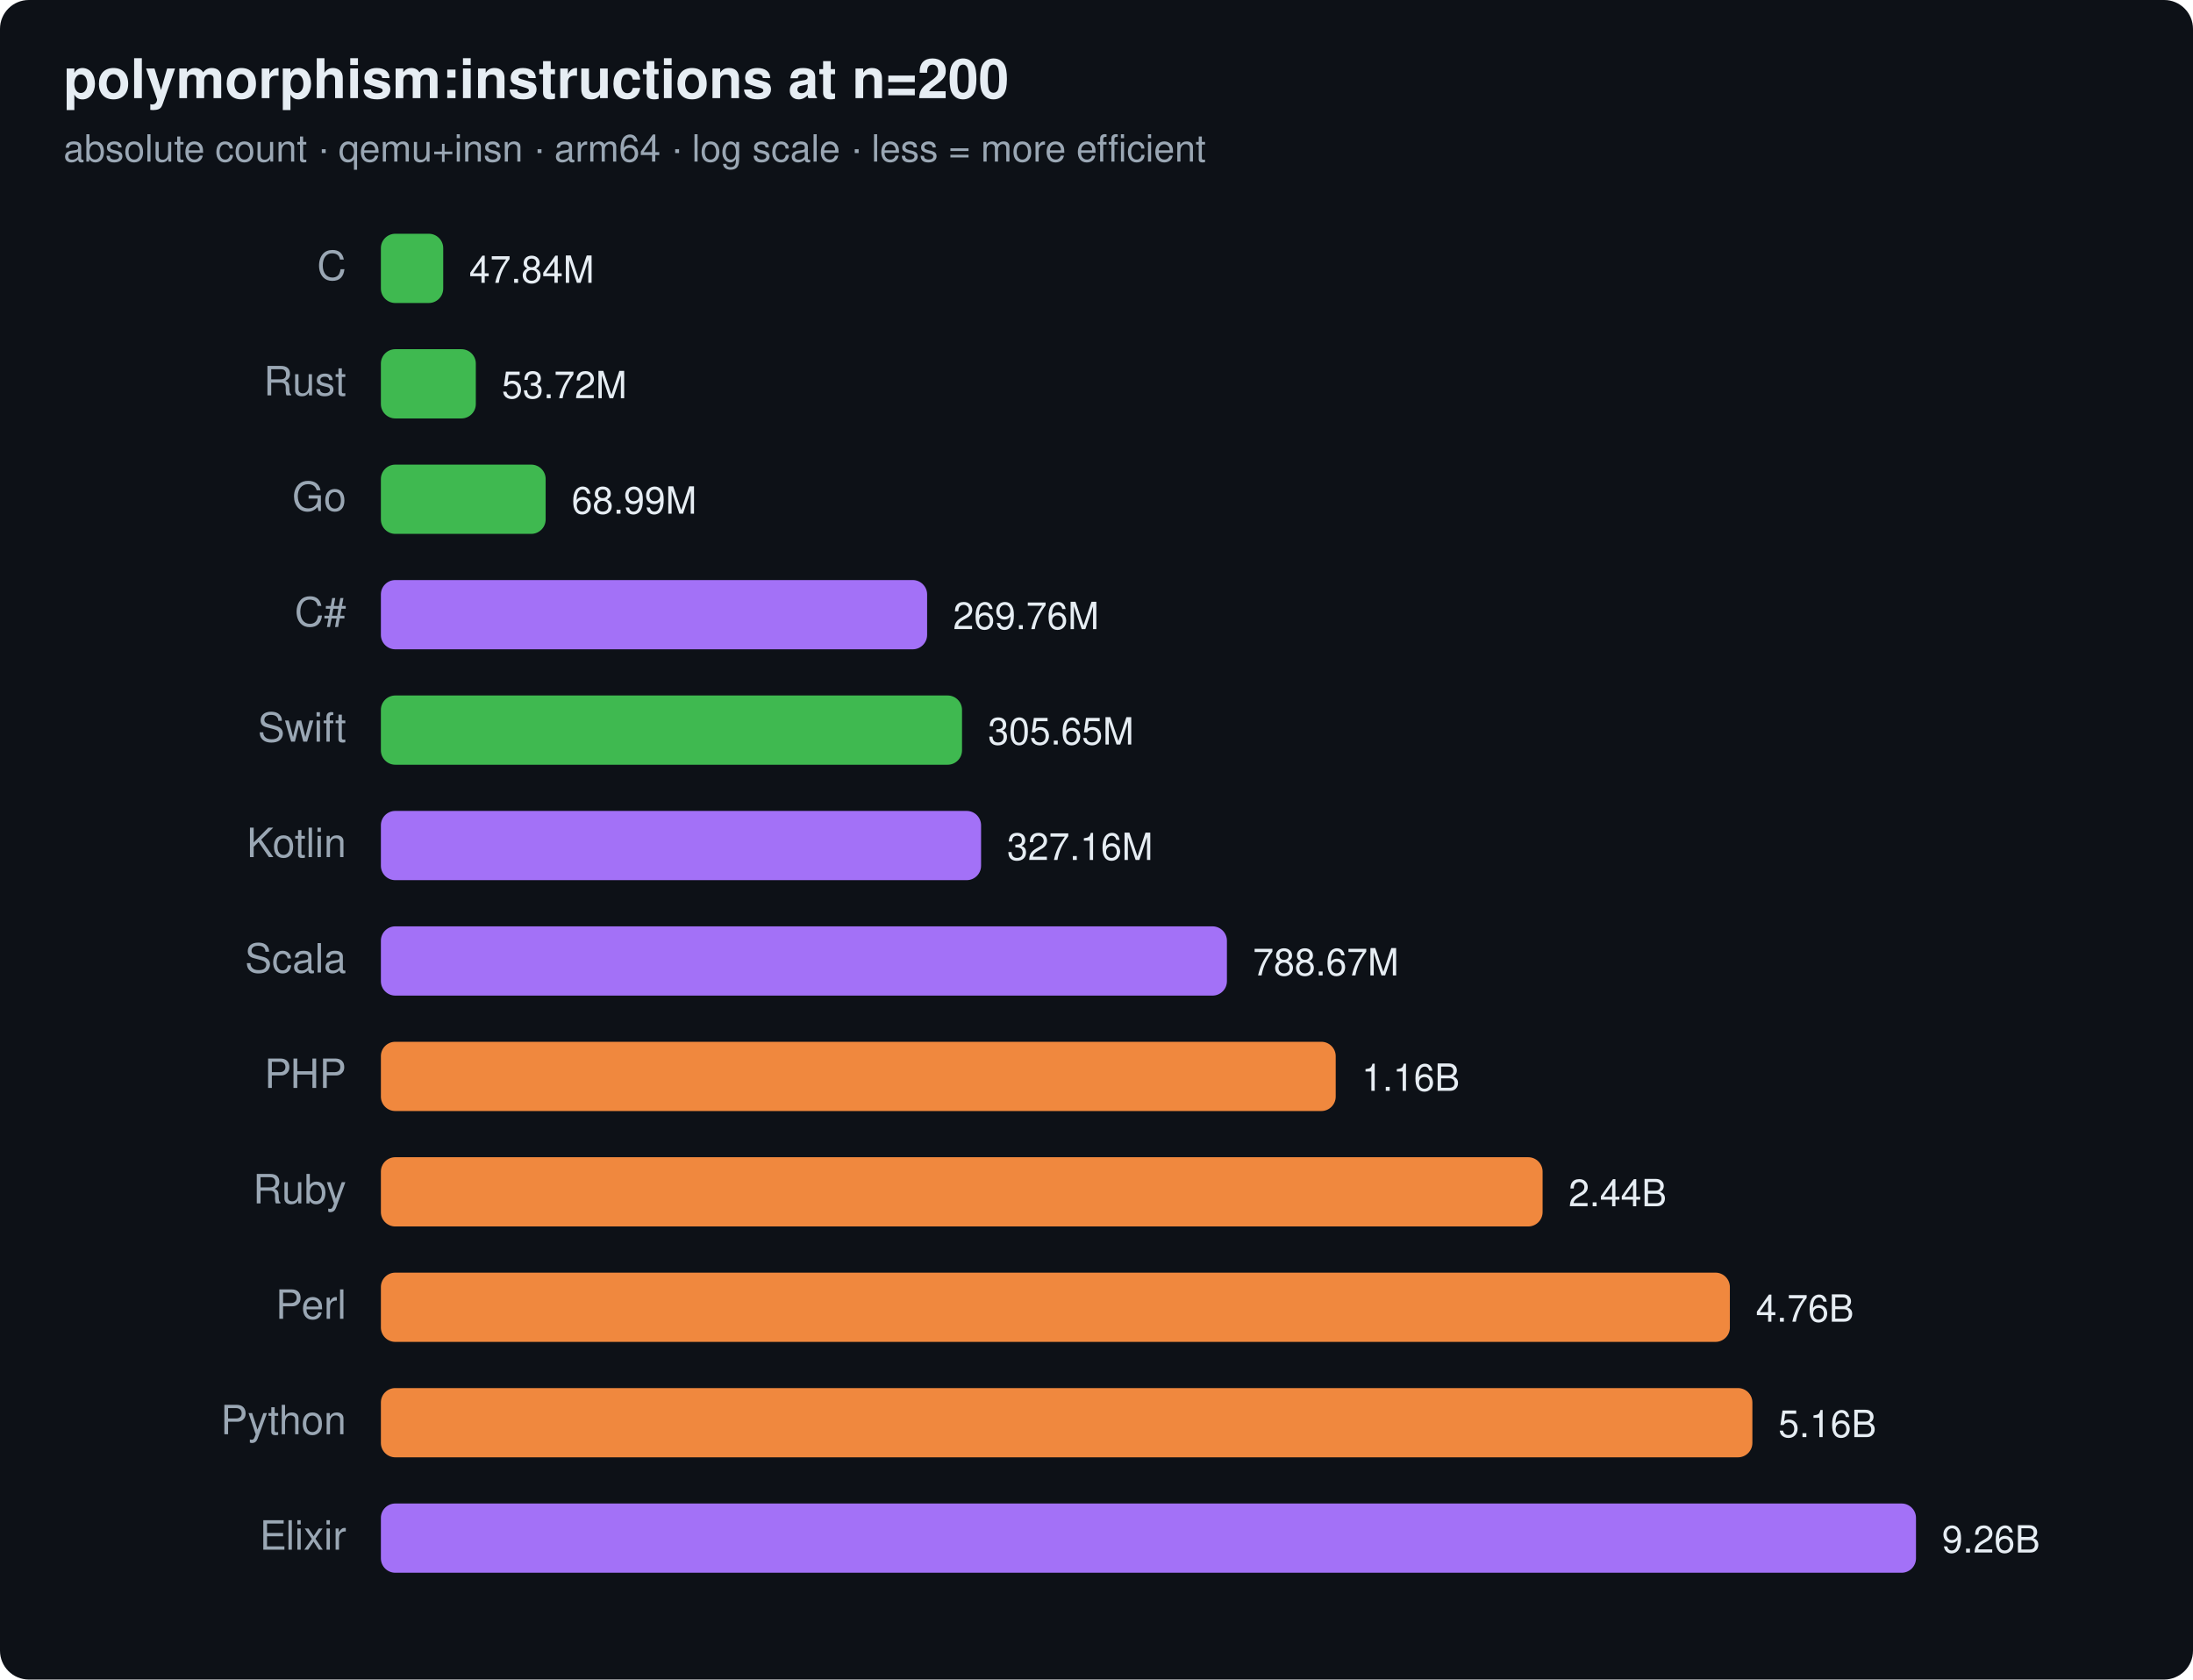
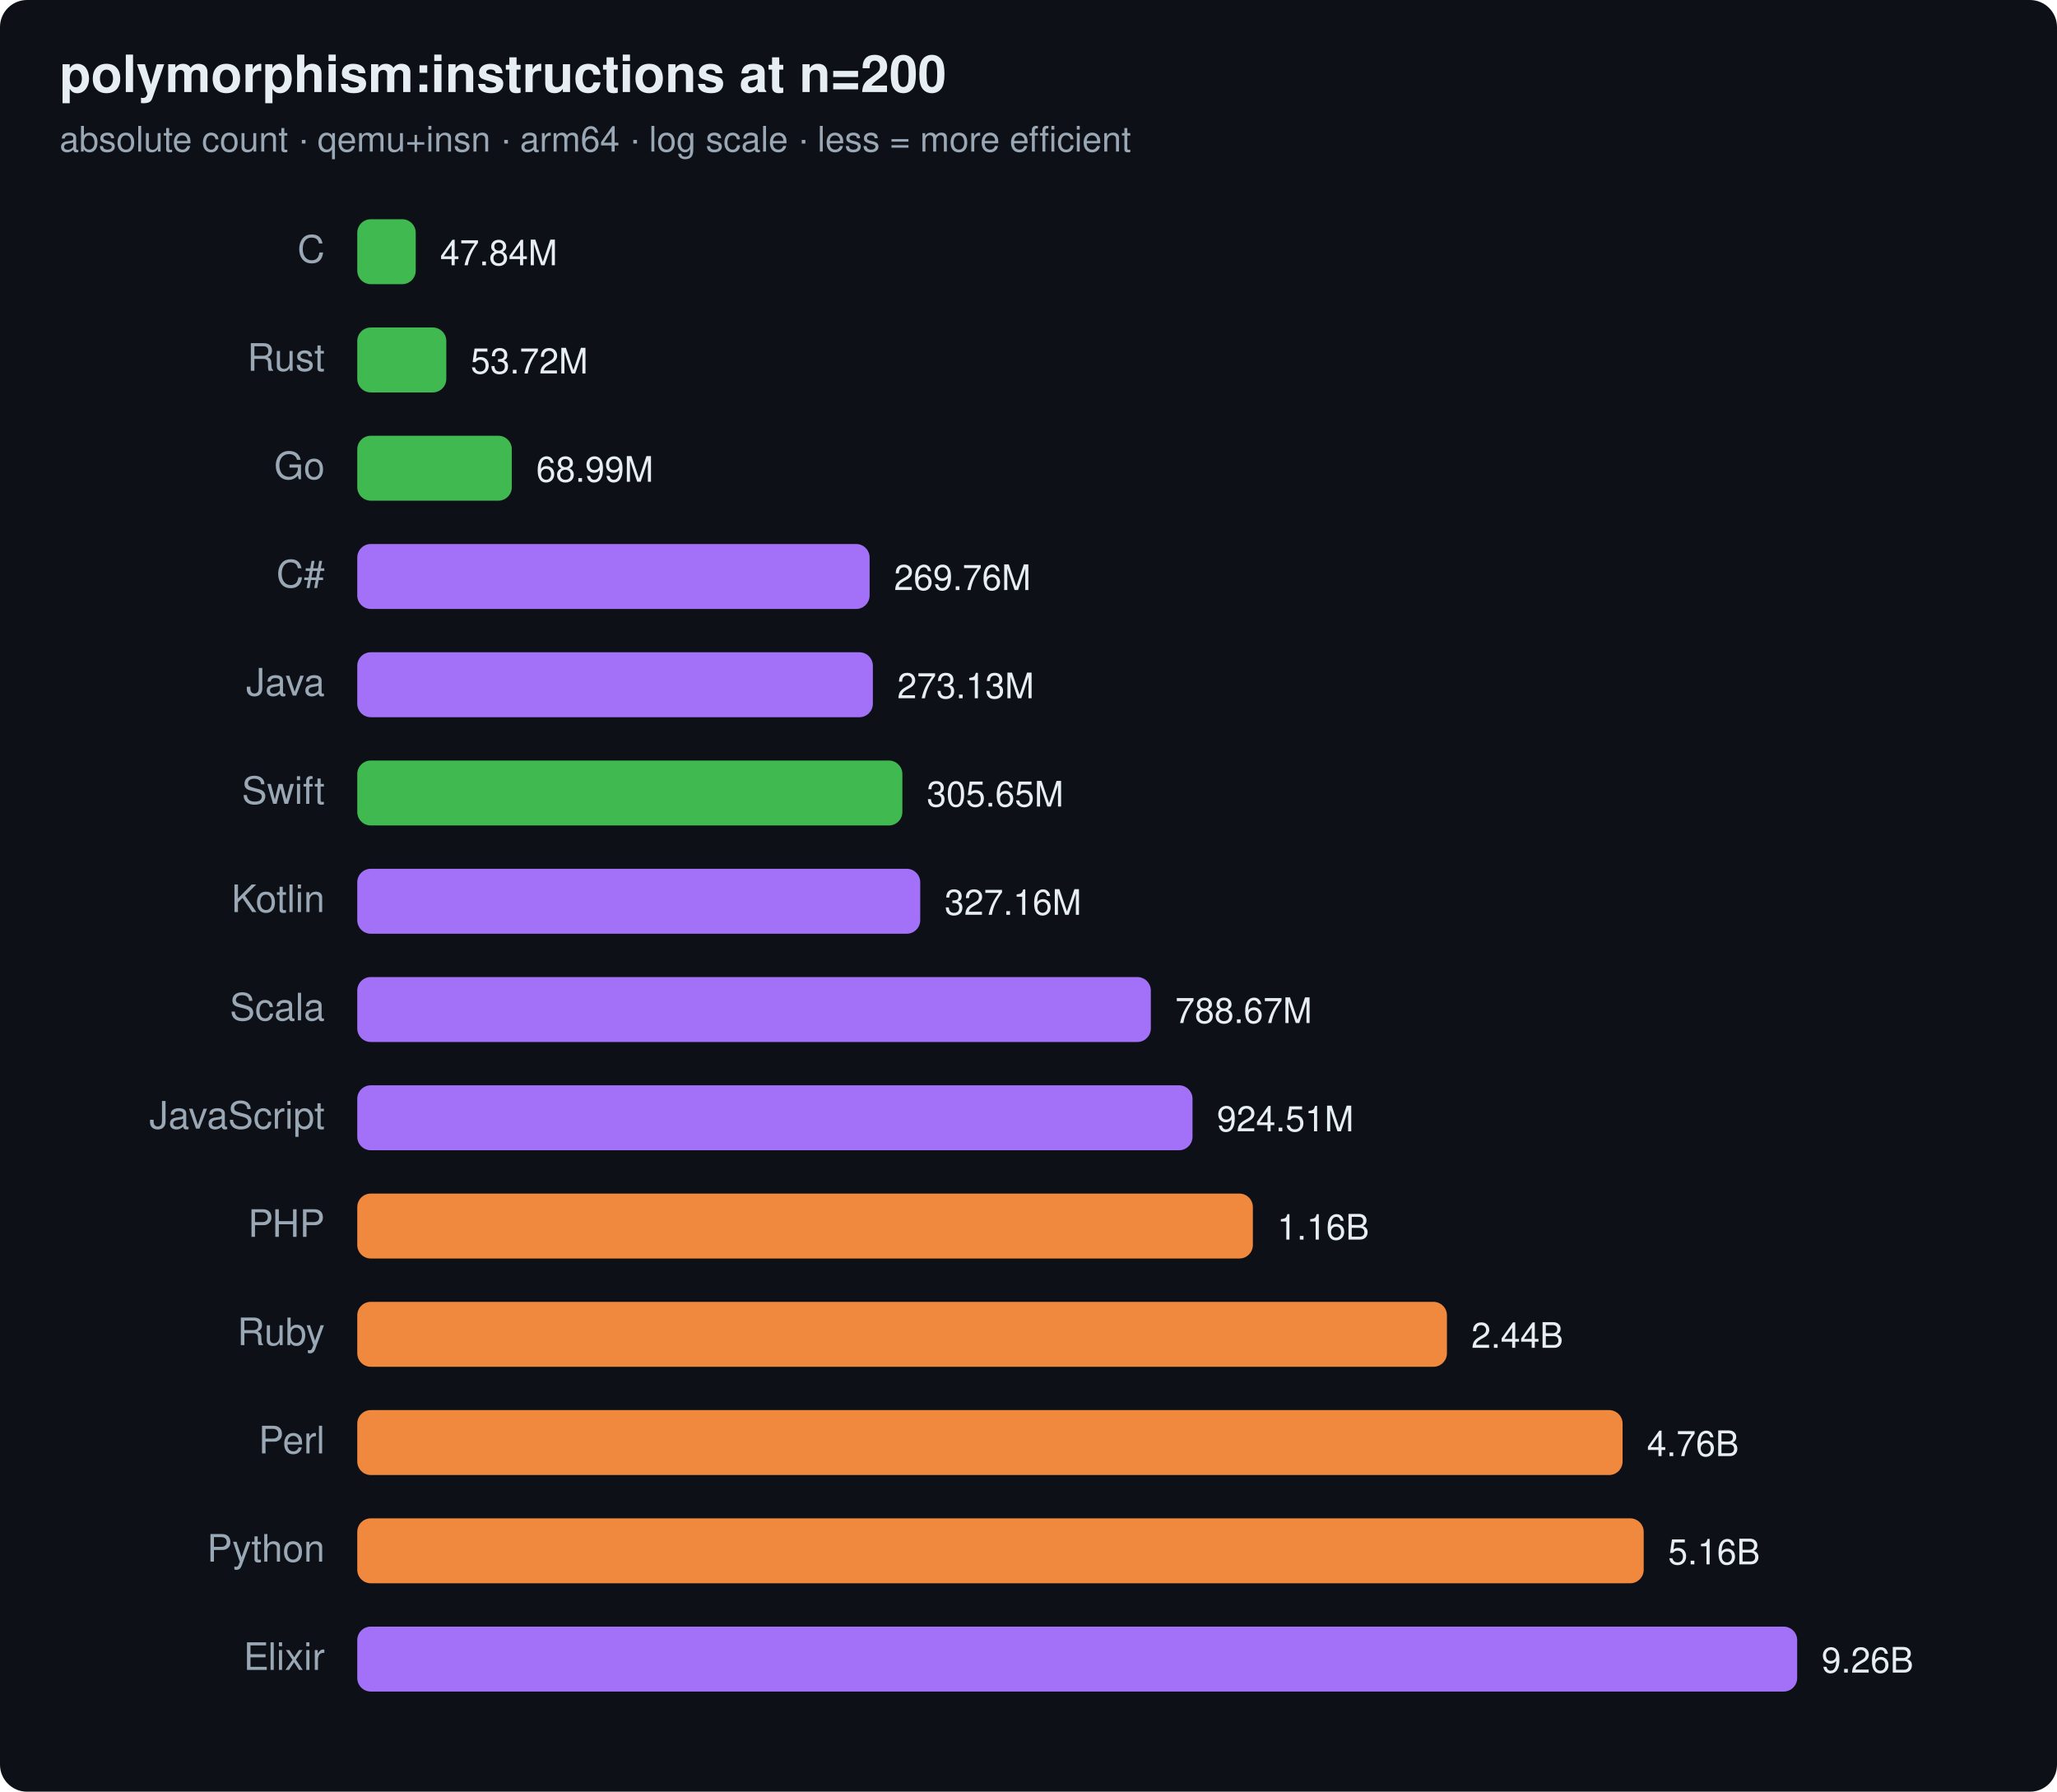
- <svg xmlns="http://www.w3.org/2000/svg" width="760" height="582" viewBox="0 0 760 582" font-family="ui-sans-serif,system-ui,Segoe UI,Helvetica,Arial">
-   <rect width="760" height="582" rx="10" fill="#0d1117" />
+ <svg xmlns="http://www.w3.org/2000/svg" width="760" height="662" viewBox="0 0 760 662" font-family="ui-sans-serif,system-ui,Segoe UI,Helvetica,Arial">
+   <rect width="760" height="662" rx="10" fill="#0d1117" />
  <text x="22" y="34" font-size="19" font-weight="700" fill="#e6edf3">polymorphism:instructions at n=200</text>
  <text x="22" y="56" font-size="13" fill="#9aa7b4">absolute count · qemu+insn · arm64 · log scale · less = more efficient</text>
  <text x="120" y="97" text-anchor="end" font-size="14" fill="#9aa7b4">C</text>
  <rect x="132" y="81" width="21.6" height="24" rx="5" fill="#3fb950" />
  <text x="162.6" y="98" font-size="13" fill="#e6edf3">47.84M</text>
  <text x="120" y="137" text-anchor="end" font-size="14" fill="#9aa7b4">Rust</text>
  <rect x="132" y="121" width="32.9" height="24" rx="5" fill="#3fb950" />
  <text x="173.9" y="138" font-size="13" fill="#e6edf3">53.72M</text>
  <text x="120" y="177" text-anchor="end" font-size="14" fill="#9aa7b4">Go</text>
  <rect x="132" y="161" width="57.1" height="24" rx="5" fill="#3fb950" />
  <text x="198.1" y="178" font-size="13" fill="#e6edf3">68.99M</text>
  <text x="120" y="217" text-anchor="end" font-size="14" fill="#9aa7b4">C#</text>
  <rect x="132" y="201" width="189.3" height="24" rx="5" fill="#a371f7" />
  <text x="330.3" y="218" font-size="13" fill="#e6edf3">269.76M</text>
-   <text x="120" y="257" text-anchor="end" font-size="14" fill="#9aa7b4">Swift</text>
-   <rect x="132" y="241" width="201.4" height="24" rx="5" fill="#3fb950" />
-   <text x="342.4" y="258" font-size="13" fill="#e6edf3">305.65M</text>
-   <text x="120" y="297" text-anchor="end" font-size="14" fill="#9aa7b4">Kotlin</text>
-   <rect x="132" y="281" width="208.0" height="24" rx="5" fill="#a371f7" />
-   <text x="349.0" y="298" font-size="13" fill="#e6edf3">327.16M</text>
-   <text x="120" y="337" text-anchor="end" font-size="14" fill="#9aa7b4">Scala</text>
-   <rect x="132" y="321" width="293.2" height="24" rx="5" fill="#a371f7" />
-   <text x="434.2" y="338" font-size="13" fill="#e6edf3">788.67M</text>
-   <text x="120" y="377" text-anchor="end" font-size="14" fill="#9aa7b4">PHP</text>
-   <rect x="132" y="361" width="330.9" height="24" rx="5" fill="#f0883e" />
-   <text x="471.9" y="378" font-size="13" fill="#e6edf3">1.16B</text>
-   <text x="120" y="417" text-anchor="end" font-size="14" fill="#9aa7b4">Ruby</text>
-   <rect x="132" y="401" width="402.6" height="24" rx="5" fill="#f0883e" />
-   <text x="543.6" y="418" font-size="13" fill="#e6edf3">2.44B</text>
-   <text x="120" y="457" text-anchor="end" font-size="14" fill="#9aa7b4">Perl</text>
-   <rect x="132" y="441" width="467.5" height="24" rx="5" fill="#f0883e" />
-   <text x="608.5" y="458" font-size="13" fill="#e6edf3">4.76B</text>
-   <text x="120" y="497" text-anchor="end" font-size="14" fill="#9aa7b4">Python</text>
-   <rect x="132" y="481" width="475.3" height="24" rx="5" fill="#f0883e" />
-   <text x="616.3" y="498" font-size="13" fill="#e6edf3">5.16B</text>
-   <text x="120" y="537" text-anchor="end" font-size="14" fill="#9aa7b4">Elixir</text>
-   <rect x="132" y="521" width="532.0" height="24" rx="5" fill="#a371f7" />
-   <text x="673.0" y="538" font-size="13" fill="#e6edf3">9.26B</text>
+   <text x="120" y="257" text-anchor="end" font-size="14" fill="#9aa7b4">Java</text>
+   <rect x="132" y="241" width="190.5" height="24" rx="5" fill="#a371f7" />
+   <text x="331.5" y="258" font-size="13" fill="#e6edf3">273.13M</text>
+   <text x="120" y="297" text-anchor="end" font-size="14" fill="#9aa7b4">Swift</text>
+   <rect x="132" y="281" width="201.4" height="24" rx="5" fill="#3fb950" />
+   <text x="342.4" y="298" font-size="13" fill="#e6edf3">305.65M</text>
+   <text x="120" y="337" text-anchor="end" font-size="14" fill="#9aa7b4">Kotlin</text>
+   <rect x="132" y="321" width="208.0" height="24" rx="5" fill="#a371f7" />
+   <text x="349.0" y="338" font-size="13" fill="#e6edf3">327.16M</text>
+   <text x="120" y="377" text-anchor="end" font-size="14" fill="#9aa7b4">Scala</text>
+   <rect x="132" y="361" width="293.2" height="24" rx="5" fill="#a371f7" />
+   <text x="434.2" y="378" font-size="13" fill="#e6edf3">788.67M</text>
+   <text x="120" y="417" text-anchor="end" font-size="14" fill="#9aa7b4">JavaScript</text>
+   <rect x="132" y="401" width="308.6" height="24" rx="5" fill="#a371f7" />
+   <text x="449.6" y="418" font-size="13" fill="#e6edf3">924.51M</text>
+   <text x="120" y="457" text-anchor="end" font-size="14" fill="#9aa7b4">PHP</text>
+   <rect x="132" y="441" width="330.9" height="24" rx="5" fill="#f0883e" />
+   <text x="471.9" y="458" font-size="13" fill="#e6edf3">1.16B</text>
+   <text x="120" y="497" text-anchor="end" font-size="14" fill="#9aa7b4">Ruby</text>
+   <rect x="132" y="481" width="402.6" height="24" rx="5" fill="#f0883e" />
+   <text x="543.6" y="498" font-size="13" fill="#e6edf3">2.44B</text>
+   <text x="120" y="537" text-anchor="end" font-size="14" fill="#9aa7b4">Perl</text>
+   <rect x="132" y="521" width="467.5" height="24" rx="5" fill="#f0883e" />
+   <text x="608.5" y="538" font-size="13" fill="#e6edf3">4.76B</text>
+   <text x="120" y="577" text-anchor="end" font-size="14" fill="#9aa7b4">Python</text>
+   <rect x="132" y="561" width="475.3" height="24" rx="5" fill="#f0883e" />
+   <text x="616.3" y="578" font-size="13" fill="#e6edf3">5.16B</text>
+   <text x="120" y="617" text-anchor="end" font-size="14" fill="#9aa7b4">Elixir</text>
+   <rect x="132" y="601" width="532.0" height="24" rx="5" fill="#a371f7" />
+   <text x="673.0" y="618" font-size="13" fill="#e6edf3">9.26B</text>
</svg>
